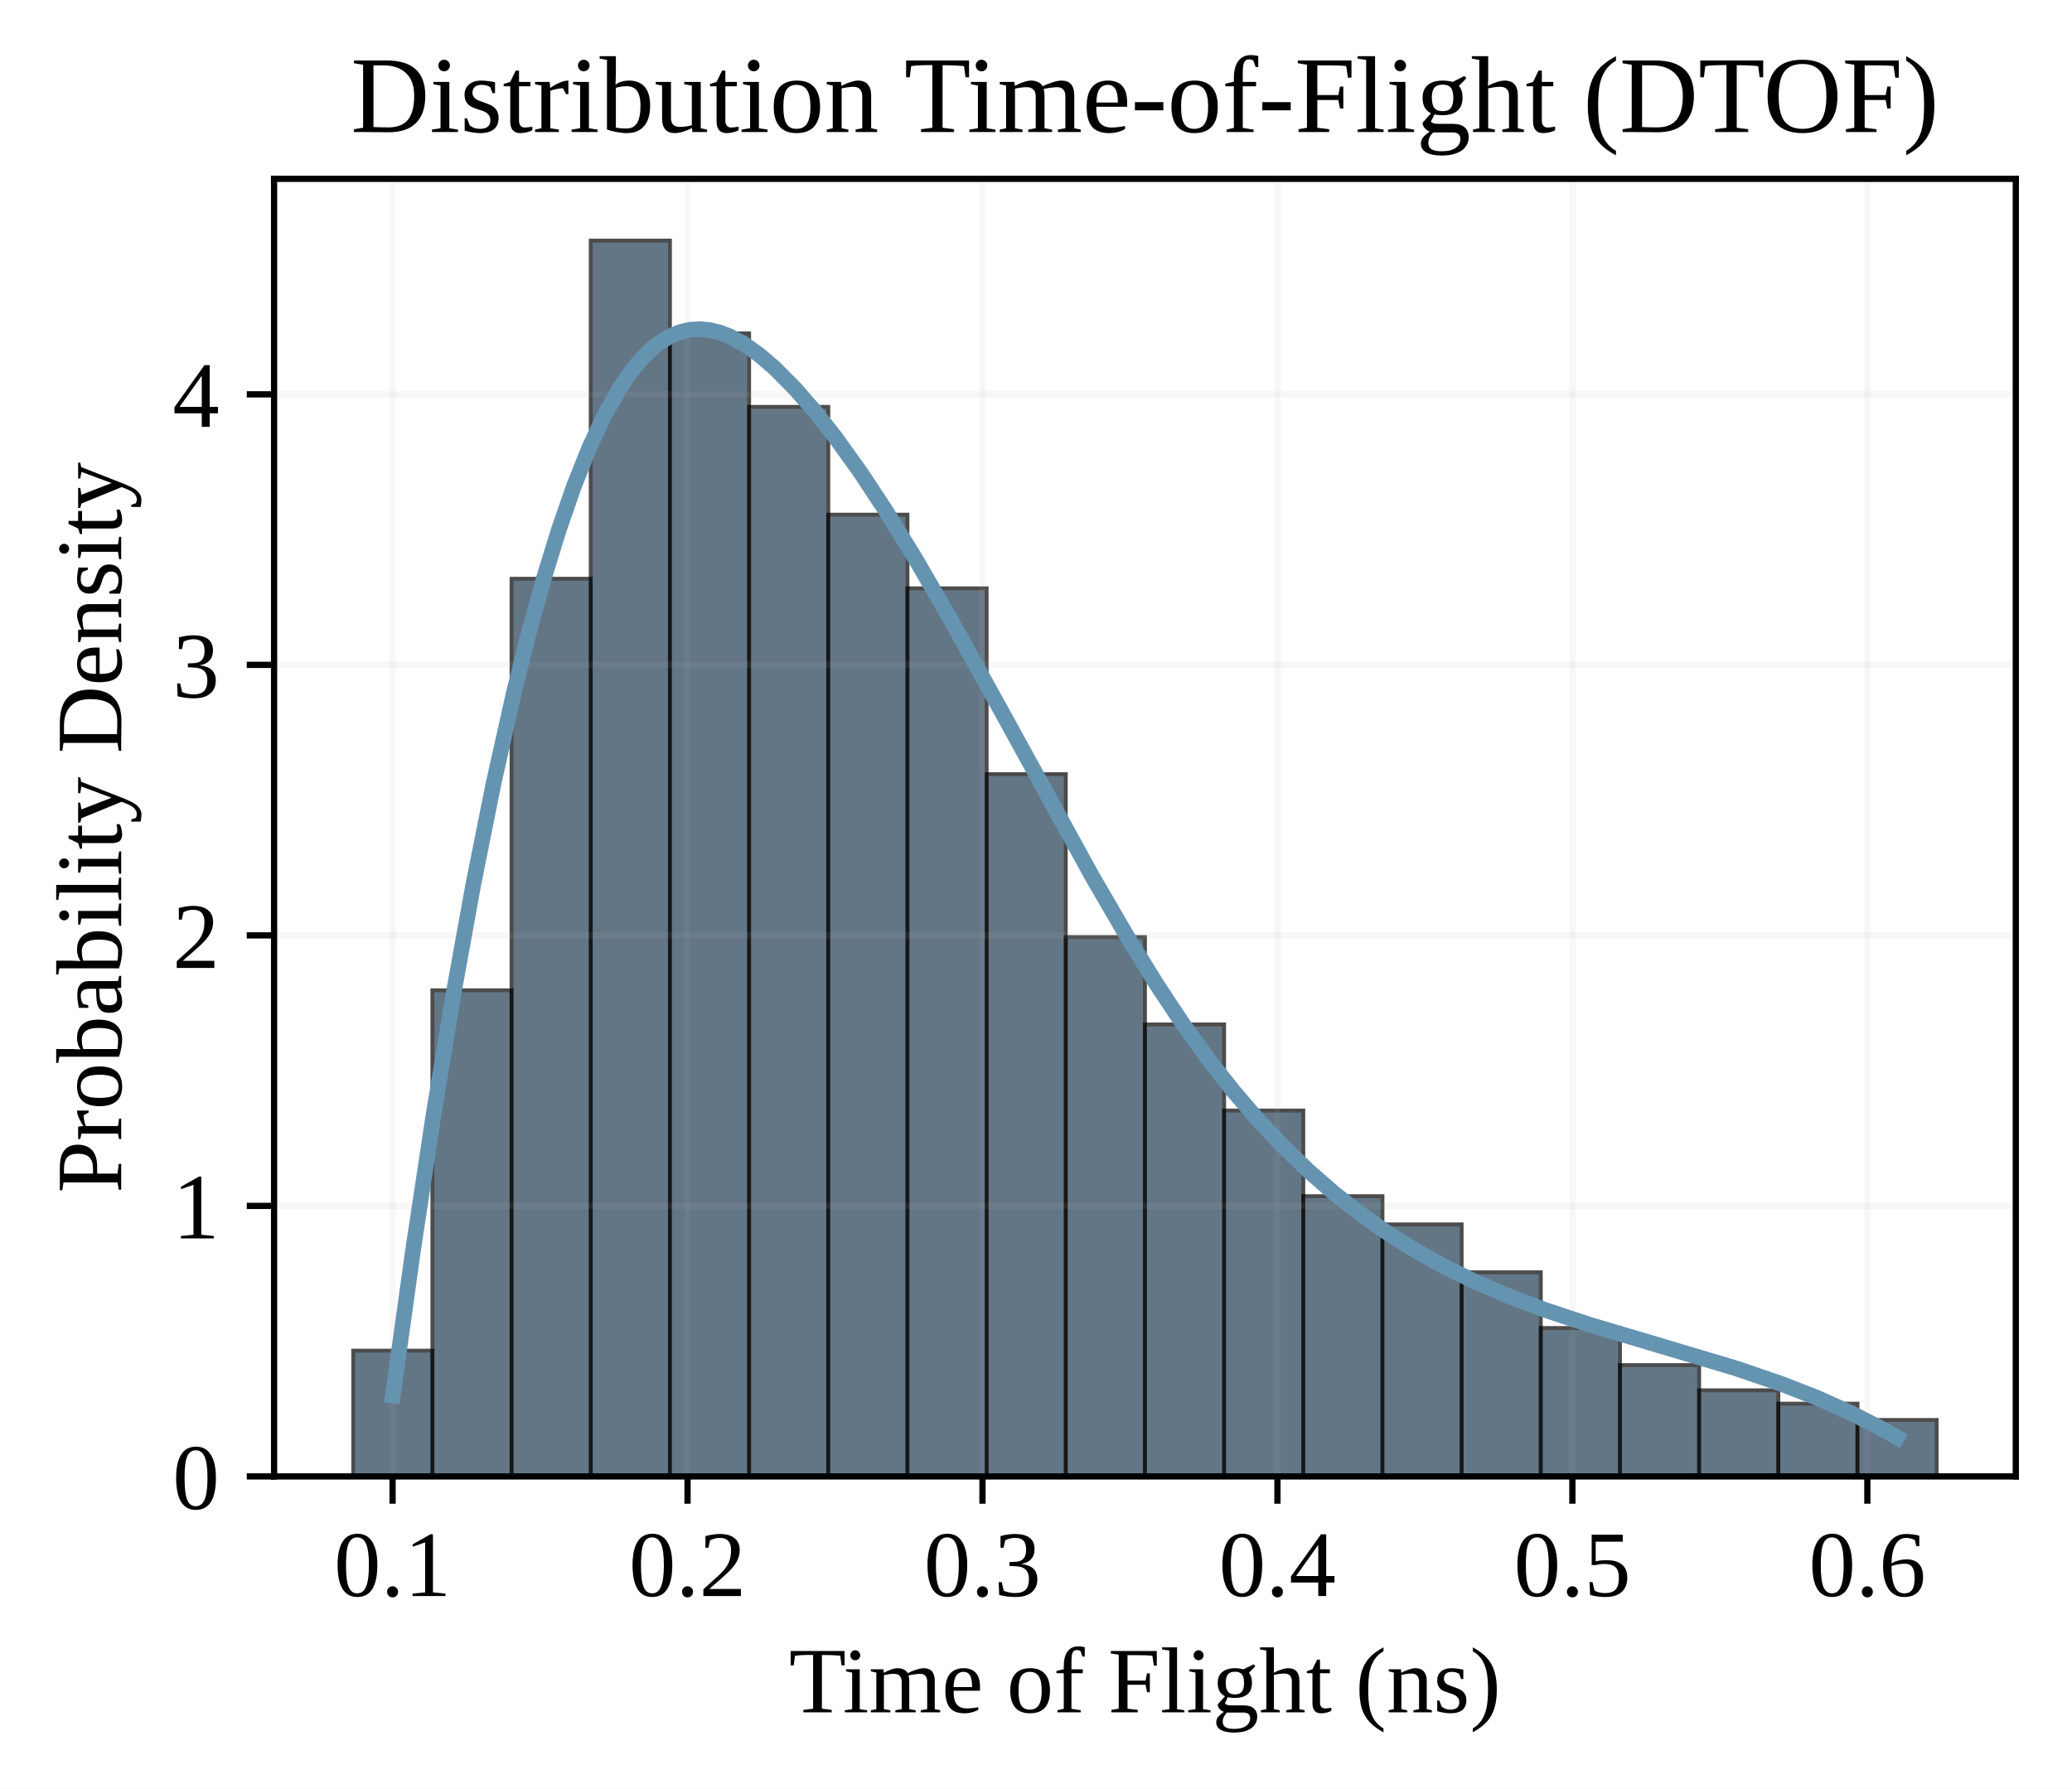
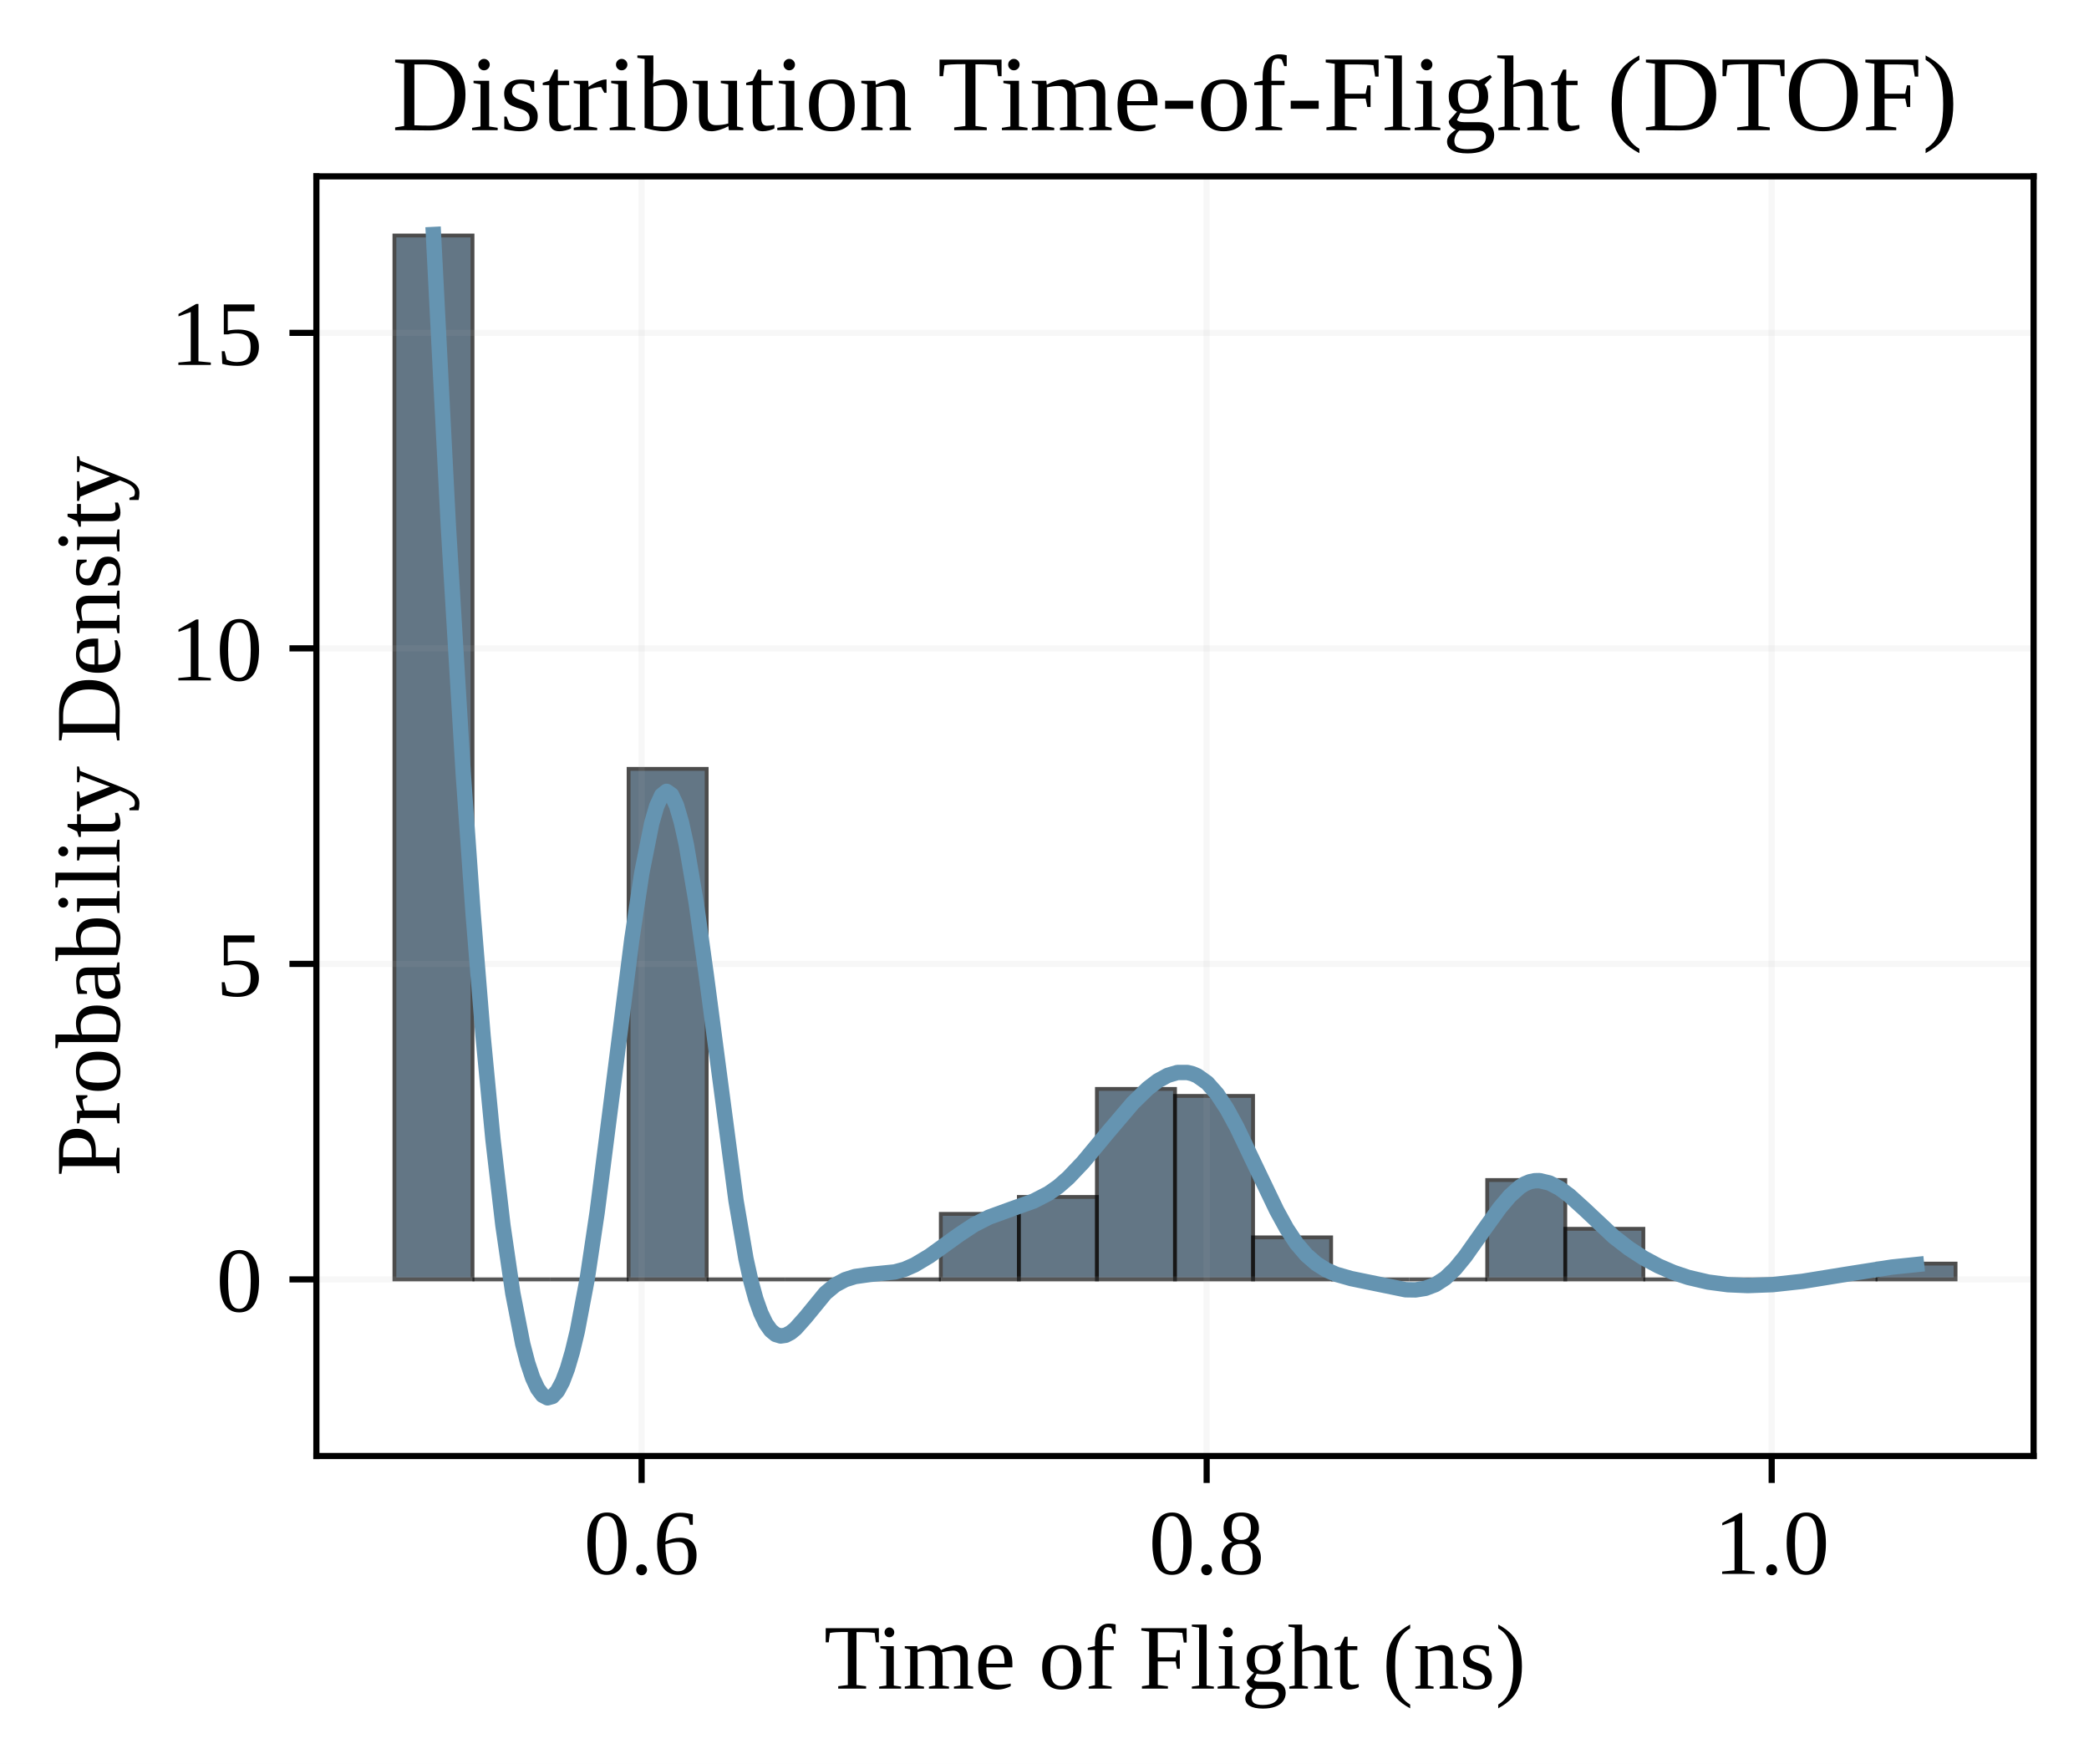
- <svg xmlns="http://www.w3.org/2000/svg" xmlns:xlink="http://www.w3.org/1999/xlink" width="265.522pt" height="229.262pt" viewBox="0 0 265.522 229.262" version="1.1">
+ <svg xmlns="http://www.w3.org/2000/svg" xmlns:xlink="http://www.w3.org/1999/xlink" width="271.522pt" height="229.262pt" viewBox="0 0 271.522 229.262" version="1.1">
  <defs>
    <style type="text/css">*{stroke-linejoin: round; stroke-linecap: butt}</style>
  </defs>
  <g id="figure_1">
    <g id="patch_1">
-       <path d="M 0 229.262  L 265.522 229.262  L 265.522 0  L 0 0  z " style="fill: #ffffff" />
+       <path d="M 0 229.262  L 271.522 229.262  L 271.522 0  L 0 0  z " style="fill: #ffffff" />
    </g>
    <g id="axes_1">
      <g id="patch_2">
-         <path d="M 35.122 189.241  L 258.322 189.241  L 258.322 22.921  L 35.122 22.921  z " style="fill: #ffffff" />
+         <path d="M 41.122 189.241  L 264.322 189.241  L 264.322 22.921  L 41.122 22.921  z " style="fill: #ffffff" />
      </g>
      <g id="patch_3">
-         <path d="M 45.267 189.241  L 55.413 189.241  L 55.413 173.121  L 45.267 173.121  z " clip-path="url(#p6ab7e8cb64)" style="fill: #213c51; opacity: 0.7; stroke: #000000; stroke-width: 0.5; stroke-linejoin: miter" />
+         <path d="M 51.267 166.288  L 61.413 166.288  L 61.413 30.612  L 51.267 30.612  z " clip-path="url(#p6f7cb1a899)" style="fill: #213c51; opacity: 0.7; stroke: #000000; stroke-width: 0.5; stroke-linejoin: miter" />
      </g>
      <g id="patch_4">
-         <path d="M 55.413 189.241  L 65.558 189.241  L 65.558 126.935  L 55.413 126.935  z " clip-path="url(#p6ab7e8cb64)" style="fill: #213c51; opacity: 0.7; stroke: #000000; stroke-width: 0.5; stroke-linejoin: miter" />
+         <path d="M 61.413 166.288  L 71.558 166.288  L 71.558 166.288  L 61.413 166.288  z " clip-path="url(#p6f7cb1a899)" style="fill: #213c51; opacity: 0.7; stroke: #000000; stroke-width: 0.5; stroke-linejoin: miter" />
      </g>
      <g id="patch_5">
-         <path d="M 65.558 189.241  L 75.704 189.241  L 75.704 74.184  L 65.558 74.184  z " clip-path="url(#p6ab7e8cb64)" style="fill: #213c51; opacity: 0.7; stroke: #000000; stroke-width: 0.5; stroke-linejoin: miter" />
+         <path d="M 71.558 166.288  L 81.704 166.288  L 81.704 166.288  L 71.558 166.288  z " clip-path="url(#p6f7cb1a899)" style="fill: #213c51; opacity: 0.7; stroke: #000000; stroke-width: 0.5; stroke-linejoin: miter" />
      </g>
      <g id="patch_6">
-         <path d="M 75.704 189.241  L 85.849 189.241  L 85.849 30.841  L 75.704 30.841  z " clip-path="url(#p6ab7e8cb64)" style="fill: #213c51; opacity: 0.7; stroke: #000000; stroke-width: 0.5; stroke-linejoin: miter" />
+         <path d="M 81.704 166.288  L 91.849 166.288  L 91.849 99.934  L 81.704 99.934  z " clip-path="url(#p6f7cb1a899)" style="fill: #213c51; opacity: 0.7; stroke: #000000; stroke-width: 0.5; stroke-linejoin: miter" />
      </g>
      <g id="patch_7">
-         <path d="M 85.849 189.241  L 95.995 189.241  L 95.995 42.733  L 85.849 42.733  z " clip-path="url(#p6ab7e8cb64)" style="fill: #213c51; opacity: 0.7; stroke: #000000; stroke-width: 0.5; stroke-linejoin: miter" />
+         <path d="M 91.849 166.288  L 101.995 166.288  L 101.995 166.288  L 91.849 166.288  z " clip-path="url(#p6f7cb1a899)" style="fill: #213c51; opacity: 0.7; stroke: #000000; stroke-width: 0.5; stroke-linejoin: miter" />
      </g>
      <g id="patch_8">
-         <path d="M 95.995 189.241  L 106.14 189.241  L 106.14 52.154  L 95.995 52.154  z " clip-path="url(#p6ab7e8cb64)" style="fill: #213c51; opacity: 0.7; stroke: #000000; stroke-width: 0.5; stroke-linejoin: miter" />
+         <path d="M 101.995 166.288  L 112.14 166.288  L 112.14 166.288  L 101.995 166.288  z " clip-path="url(#p6f7cb1a899)" style="fill: #213c51; opacity: 0.7; stroke: #000000; stroke-width: 0.5; stroke-linejoin: miter" />
      </g>
      <g id="patch_9">
-         <path d="M 106.14 189.241  L 116.286 189.241  L 116.286 65.968  L 106.14 65.968  z " clip-path="url(#p6ab7e8cb64)" style="fill: #213c51; opacity: 0.7; stroke: #000000; stroke-width: 0.5; stroke-linejoin: miter" />
+         <path d="M 112.14 166.288  L 122.286 166.288  L 122.286 166.288  L 112.14 166.288  z " clip-path="url(#p6f7cb1a899)" style="fill: #213c51; opacity: 0.7; stroke: #000000; stroke-width: 0.5; stroke-linejoin: miter" />
      </g>
      <g id="patch_10">
-         <path d="M 116.286 189.241  L 126.431 189.241  L 126.431 75.411  L 116.286 75.411  z " clip-path="url(#p6ab7e8cb64)" style="fill: #213c51; opacity: 0.7; stroke: #000000; stroke-width: 0.5; stroke-linejoin: miter" />
+         <path d="M 122.286 166.288  L 132.431 166.288  L 132.431 157.774  L 122.286 157.774  z " clip-path="url(#p6f7cb1a899)" style="fill: #213c51; opacity: 0.7; stroke: #000000; stroke-width: 0.5; stroke-linejoin: miter" />
      </g>
      <g id="patch_11">
-         <path d="M 126.431 189.241  L 136.576 189.241  L 136.576 99.228  L 126.431 99.228  z " clip-path="url(#p6ab7e8cb64)" style="fill: #213c51; opacity: 0.7; stroke: #000000; stroke-width: 0.5; stroke-linejoin: miter" />
+         <path d="M 132.431 166.288  L 142.576 166.288  L 142.576 155.574  L 132.431 155.574  z " clip-path="url(#p6f7cb1a899)" style="fill: #213c51; opacity: 0.7; stroke: #000000; stroke-width: 0.5; stroke-linejoin: miter" />
      </g>
      <g id="patch_12">
-         <path d="M 136.576 189.241  L 146.722 189.241  L 146.722 120.111  L 136.576 120.111  z " clip-path="url(#p6ab7e8cb64)" style="fill: #213c51; opacity: 0.7; stroke: #000000; stroke-width: 0.5; stroke-linejoin: miter" />
+         <path d="M 142.576 166.288  L 152.722 166.288  L 152.722 141.534  L 142.576 141.534  z " clip-path="url(#p6f7cb1a899)" style="fill: #213c51; opacity: 0.7; stroke: #000000; stroke-width: 0.5; stroke-linejoin: miter" />
      </g>
      <g id="patch_13">
-         <path d="M 146.722 189.241  L 156.867 189.241  L 156.867 131.312  L 146.722 131.312  z " clip-path="url(#p6ab7e8cb64)" style="fill: #213c51; opacity: 0.7; stroke: #000000; stroke-width: 0.5; stroke-linejoin: miter" />
+         <path d="M 152.722 166.288  L 162.867 166.288  L 162.867 142.44  L 152.722 142.44  z " clip-path="url(#p6f7cb1a899)" style="fill: #213c51; opacity: 0.7; stroke: #000000; stroke-width: 0.5; stroke-linejoin: miter" />
      </g>
      <g id="patch_14">
-         <path d="M 156.867 189.241  L 167.013 189.241  L 167.013 142.345  L 156.867 142.345  z " clip-path="url(#p6ab7e8cb64)" style="fill: #213c51; opacity: 0.7; stroke: #000000; stroke-width: 0.5; stroke-linejoin: miter" />
+         <path d="M 162.867 166.288  L 173.013 166.288  L 173.013 160.827  L 162.867 160.827  z " clip-path="url(#p6f7cb1a899)" style="fill: #213c51; opacity: 0.7; stroke: #000000; stroke-width: 0.5; stroke-linejoin: miter" />
      </g>
      <g id="patch_15">
-         <path d="M 167.013 189.241  L 177.158 189.241  L 177.158 153.324  L 167.013 153.324  z " clip-path="url(#p6ab7e8cb64)" style="fill: #213c51; opacity: 0.7; stroke: #000000; stroke-width: 0.5; stroke-linejoin: miter" />
+         <path d="M 173.013 166.288  L 183.158 166.288  L 183.158 166.288  L 173.013 166.288  z " clip-path="url(#p6f7cb1a899)" style="fill: #213c51; opacity: 0.7; stroke: #000000; stroke-width: 0.5; stroke-linejoin: miter" />
      </g>
      <g id="patch_16">
-         <path d="M 177.158 189.241  L 187.304 189.241  L 187.304 156.939  L 177.158 156.939  z " clip-path="url(#p6ab7e8cb64)" style="fill: #213c51; opacity: 0.7; stroke: #000000; stroke-width: 0.5; stroke-linejoin: miter" />
+         <path d="M 183.158 166.288  L 193.304 166.288  L 193.304 166.288  L 183.158 166.288  z " clip-path="url(#p6f7cb1a899)" style="fill: #213c51; opacity: 0.7; stroke: #000000; stroke-width: 0.5; stroke-linejoin: miter" />
      </g>
      <g id="patch_17">
-         <path d="M 187.304 189.241  L 197.449 189.241  L 197.449 163.078  L 187.304 163.078  z " clip-path="url(#p6ab7e8cb64)" style="fill: #213c51; opacity: 0.7; stroke: #000000; stroke-width: 0.5; stroke-linejoin: miter" />
+         <path d="M 193.304 166.288  L 203.449 166.288  L 203.449 153.374  L 193.304 153.374  z " clip-path="url(#p6f7cb1a899)" style="fill: #213c51; opacity: 0.7; stroke: #000000; stroke-width: 0.5; stroke-linejoin: miter" />
      </g>
      <g id="patch_18">
-         <path d="M 197.449 189.241  L 207.595 189.241  L 207.595 170.22  L 197.449 170.22  z " clip-path="url(#p6ab7e8cb64)" style="fill: #213c51; opacity: 0.7; stroke: #000000; stroke-width: 0.5; stroke-linejoin: miter" />
+         <path d="M 203.449 166.288  L 213.595 166.288  L 213.595 159.714  L 203.449 159.714  z " clip-path="url(#p6f7cb1a899)" style="fill: #213c51; opacity: 0.7; stroke: #000000; stroke-width: 0.5; stroke-linejoin: miter" />
      </g>
      <g id="patch_19">
-         <path d="M 207.595 189.241  L 217.74 189.241  L 217.74 174.976  L 207.595 174.976  z " clip-path="url(#p6ab7e8cb64)" style="fill: #213c51; opacity: 0.7; stroke: #000000; stroke-width: 0.5; stroke-linejoin: miter" />
+         <path d="M 213.595 166.288  L 223.74 166.288  L 223.74 166.288  L 213.595 166.288  z " clip-path="url(#p6f7cb1a899)" style="fill: #213c51; opacity: 0.7; stroke: #000000; stroke-width: 0.5; stroke-linejoin: miter" />
      </g>
      <g id="patch_20">
-         <path d="M 217.74 189.241  L 227.886 189.241  L 227.886 178.206  L 217.74 178.206  z " clip-path="url(#p6ab7e8cb64)" style="fill: #213c51; opacity: 0.7; stroke: #000000; stroke-width: 0.5; stroke-linejoin: miter" />
+         <path d="M 223.74 166.288  L 233.886 166.288  L 233.886 166.288  L 223.74 166.288  z " clip-path="url(#p6f7cb1a899)" style="fill: #213c51; opacity: 0.7; stroke: #000000; stroke-width: 0.5; stroke-linejoin: miter" />
      </g>
      <g id="patch_21">
-         <path d="M 227.886 189.241  L 238.031 189.241  L 238.031 179.917  L 227.886 179.917  z " clip-path="url(#p6ab7e8cb64)" style="fill: #213c51; opacity: 0.7; stroke: #000000; stroke-width: 0.5; stroke-linejoin: miter" />
+         <path d="M 233.886 166.288  L 244.031 166.288  L 244.031 166.288  L 233.886 166.288  z " clip-path="url(#p6f7cb1a899)" style="fill: #213c51; opacity: 0.7; stroke: #000000; stroke-width: 0.5; stroke-linejoin: miter" />
      </g>
      <g id="patch_22">
-         <path d="M 238.031 189.241  L 248.176 189.241  L 248.176 182.007  L 238.031 182.007  z " clip-path="url(#p6ab7e8cb64)" style="fill: #213c51; opacity: 0.7; stroke: #000000; stroke-width: 0.5; stroke-linejoin: miter" />
+         <path d="M 244.031 166.288  L 254.176 166.288  L 254.176 164.236  L 244.031 164.236  z " clip-path="url(#p6f7cb1a899)" style="fill: #213c51; opacity: 0.7; stroke: #000000; stroke-width: 0.5; stroke-linejoin: miter" />
      </g>
      <g id="matplotlib.axis_1">
        <g id="xtick_1">
          <g id="line2d_1">
-             <path d="M 50.308 189.241  L 50.308 22.921  " clip-path="url(#p6ab7e8cb64)" style="fill: none; stroke: #b0b0b0; stroke-opacity: 0.1; stroke-width: 0.8; stroke-linecap: square" />
+             <path d="M 83.394 189.241  L 83.394 22.921  " clip-path="url(#p6f7cb1a899)" style="fill: none; stroke: #b0b0b0; stroke-opacity: 0.1; stroke-width: 0.8; stroke-linecap: square" />
          </g>
          <g id="line2d_2">
            <defs>
-               <path id="m3e3178888d" d="M 0 0  L 0 3.5  " style="stroke: #000000; stroke-width: 0.8" />
+               <path id="m4571942f71" d="M 0 0  L 0 3.5  " style="stroke: #000000; stroke-width: 0.8" />
            </defs>
            <g>
-               <use xlink:href="#m3e3178888d" x="50.308" y="189.241" style="stroke: #000000; stroke-width: 0.8" />
+               <use xlink:href="#m4571942f71" x="83.394" y="189.241" style="stroke: #000000; stroke-width: 0.8" />
            </g>
          </g>
          <g id="text_1">
-             <text style="font: 12px 'Times New Roman', 'Times', serif; text-anchor: middle" x="50.308" y="204.574" transform="rotate(-0 50.3077 204.5737)">0.1</text>
+             <text style="font: 12px 'Times New Roman', 'Times', serif; text-anchor: middle" x="83.394" y="204.574" transform="rotate(-0 83.3941 204.5737)">0.6</text>
          </g>
        </g>
        <g id="xtick_2">
          <g id="line2d_3">
-             <path d="M 88.106 189.241  L 88.106 22.921  " clip-path="url(#p6ab7e8cb64)" style="fill: none; stroke: #b0b0b0; stroke-opacity: 0.1; stroke-width: 0.8; stroke-linecap: square" />
+             <path d="M 156.837 189.241  L 156.837 22.921  " clip-path="url(#p6f7cb1a899)" style="fill: none; stroke: #b0b0b0; stroke-opacity: 0.1; stroke-width: 0.8; stroke-linecap: square" />
          </g>
          <g id="line2d_4">
            <g>
-               <use xlink:href="#m3e3178888d" x="88.106" y="189.241" style="stroke: #000000; stroke-width: 0.8" />
+               <use xlink:href="#m4571942f71" x="156.837" y="189.241" style="stroke: #000000; stroke-width: 0.8" />
            </g>
          </g>
          <g id="text_2">
-             <text style="font: 12px 'Times New Roman', 'Times', serif; text-anchor: middle" x="88.106" y="204.574" transform="rotate(-0 88.10552 204.5737)">0.2</text>
+             <text style="font: 12px 'Times New Roman', 'Times', serif; text-anchor: middle" x="156.837" y="204.574" transform="rotate(-0 156.8366 204.5737)">0.8</text>
          </g>
        </g>
        <g id="xtick_3">
          <g id="line2d_5">
-             <path d="M 125.903 189.241  L 125.903 22.921  " clip-path="url(#p6ab7e8cb64)" style="fill: none; stroke: #b0b0b0; stroke-opacity: 0.1; stroke-width: 0.8; stroke-linecap: square" />
+             <path d="M 230.279 189.241  L 230.279 22.921  " clip-path="url(#p6f7cb1a899)" style="fill: none; stroke: #b0b0b0; stroke-opacity: 0.1; stroke-width: 0.8; stroke-linecap: square" />
          </g>
          <g id="line2d_6">
            <g>
-               <use xlink:href="#m3e3178888d" x="125.903" y="189.241" style="stroke: #000000; stroke-width: 0.8" />
+               <use xlink:href="#m4571942f71" x="230.279" y="189.241" style="stroke: #000000; stroke-width: 0.8" />
            </g>
          </g>
          <g id="text_3">
-             <text style="font: 12px 'Times New Roman', 'Times', serif; text-anchor: middle" x="125.903" y="204.574" transform="rotate(-0 125.9033 204.5737)">0.3</text>
-           </g>
-         </g>
-         <g id="xtick_4">
-           <g id="line2d_7">
-             <path d="M 163.701 189.241  L 163.701 22.921  " clip-path="url(#p6ab7e8cb64)" style="fill: none; stroke: #b0b0b0; stroke-opacity: 0.1; stroke-width: 0.8; stroke-linecap: square" />
-           </g>
-           <g id="line2d_8">
-             <g>
-               <use xlink:href="#m3e3178888d" x="163.701" y="189.241" style="stroke: #000000; stroke-width: 0.8" />
-             </g>
-           </g>
-           <g id="text_4">
-             <text style="font: 12px 'Times New Roman', 'Times', serif; text-anchor: middle" x="163.701" y="204.574" transform="rotate(-0 163.7012 204.5737)">0.4</text>
-           </g>
-         </g>
-         <g id="xtick_5">
-           <g id="line2d_9">
-             <path d="M 201.499 189.241  L 201.499 22.921  " clip-path="url(#p6ab7e8cb64)" style="fill: none; stroke: #b0b0b0; stroke-opacity: 0.1; stroke-width: 0.8; stroke-linecap: square" />
-           </g>
-           <g id="line2d_10">
-             <g>
-               <use xlink:href="#m3e3178888d" x="201.499" y="189.241" style="stroke: #000000; stroke-width: 0.8" />
-             </g>
-           </g>
-           <g id="text_5">
-             <text style="font: 12px 'Times New Roman', 'Times', serif; text-anchor: middle" x="201.499" y="204.574" transform="rotate(-0 201.499 204.5737)">0.5</text>
-           </g>
-         </g>
-         <g id="xtick_6">
-           <g id="line2d_11">
-             <path d="M 239.297 189.241  L 239.297 22.921  " clip-path="url(#p6ab7e8cb64)" style="fill: none; stroke: #b0b0b0; stroke-opacity: 0.1; stroke-width: 0.8; stroke-linecap: square" />
-           </g>
-           <g id="line2d_12">
-             <g>
-               <use xlink:href="#m3e3178888d" x="239.297" y="189.241" style="stroke: #000000; stroke-width: 0.8" />
-             </g>
-           </g>
-           <g id="text_6">
-             <text style="font: 12px 'Times New Roman', 'Times', serif; text-anchor: middle" x="239.297" y="204.574" transform="rotate(-0 239.2968 204.5737)">0.6</text>
-           </g>
-         </g>
-         <g id="text_7">
-           <text style="font: 12px 'Times New Roman', 'Times', serif; text-anchor: middle" x="146.722" y="219.473" transform="rotate(-0 146.7219 219.4731)">Time of Flight (ns)</text>
+             <text style="font: 12px 'Times New Roman', 'Times', serif; text-anchor: middle" x="230.279" y="204.574" transform="rotate(-0 230.279 204.5737)">1.0</text>
+           </g>
+         </g>
+         <g id="text_4">
+           <text style="font: 12px 'Times New Roman', 'Times', serif; text-anchor: middle" x="152.722" y="219.473" transform="rotate(-0 152.7219 219.4731)">Time of Flight (ns)</text>
        </g>
      </g>
      <g id="matplotlib.axis_2">
        <g id="ytick_1">
+           <g id="line2d_7">
+             <path d="M 41.122 166.288  L 264.322 166.288  " clip-path="url(#p6f7cb1a899)" style="fill: none; stroke: #b0b0b0; stroke-opacity: 0.1; stroke-width: 0.8; stroke-linecap: square" />
+           </g>
+           <g id="line2d_8">
+             <defs>
+               <path id="m57790bb27e" d="M 0 0  L -3.5 0  " style="stroke: #000000; stroke-width: 0.8" />
+             </defs>
+             <g>
+               <use xlink:href="#m57790bb27e" x="41.122" y="166.288" style="stroke: #000000; stroke-width: 0.8" />
+             </g>
+           </g>
+           <g id="text_5">
+             <text style="font: 12px 'Times New Roman', 'Times', serif; text-anchor: end" x="34.122" y="170.454" transform="rotate(-0 34.12188 170.4541)">0</text>
+           </g>
+         </g>
+         <g id="ytick_2">
+           <g id="line2d_9">
+             <path d="M 41.122 125.279  L 264.322 125.279  " clip-path="url(#p6f7cb1a899)" style="fill: none; stroke: #b0b0b0; stroke-opacity: 0.1; stroke-width: 0.8; stroke-linecap: square" />
+           </g>
+           <g id="line2d_10">
+             <g>
+               <use xlink:href="#m57790bb27e" x="41.122" y="125.279" style="stroke: #000000; stroke-width: 0.8" />
+             </g>
+           </g>
+           <g id="text_6">
+             <text style="font: 12px 'Times New Roman', 'Times', serif; text-anchor: end" x="34.122" y="129.446" transform="rotate(-0 34.12188 129.4456)">5</text>
+           </g>
+         </g>
+         <g id="ytick_3">
+           <g id="line2d_11">
+             <path d="M 41.122 84.271  L 264.322 84.271  " clip-path="url(#p6f7cb1a899)" style="fill: none; stroke: #b0b0b0; stroke-opacity: 0.1; stroke-width: 0.8; stroke-linecap: square" />
+           </g>
+           <g id="line2d_12">
+             <g>
+               <use xlink:href="#m57790bb27e" x="41.122" y="84.271" style="stroke: #000000; stroke-width: 0.8" />
+             </g>
+           </g>
+           <g id="text_7">
+             <text style="font: 12px 'Times New Roman', 'Times', serif; text-anchor: end" x="34.122" y="88.437" transform="rotate(-0 34.12188 88.43719)">10</text>
+           </g>
+         </g>
+         <g id="ytick_4">
          <g id="line2d_13">
-             <path d="M 35.122 189.241  L 258.322 189.241  " clip-path="url(#p6ab7e8cb64)" style="fill: none; stroke: #b0b0b0; stroke-opacity: 0.1; stroke-width: 0.8; stroke-linecap: square" />
+             <path d="M 41.122 43.262  L 264.322 43.262  " clip-path="url(#p6f7cb1a899)" style="fill: none; stroke: #b0b0b0; stroke-opacity: 0.1; stroke-width: 0.8; stroke-linecap: square" />
          </g>
          <g id="line2d_14">
-             <defs>
-               <path id="m9c8520900d" d="M 0 0  L -3.5 0  " style="stroke: #000000; stroke-width: 0.8" />
-             </defs>
-             <g>
-               <use xlink:href="#m9c8520900d" x="35.122" y="189.241" style="stroke: #000000; stroke-width: 0.8" />
+             <g>
+               <use xlink:href="#m57790bb27e" x="41.122" y="43.262" style="stroke: #000000; stroke-width: 0.8" />
            </g>
          </g>
          <g id="text_8">
-             <text style="font: 12px 'Times New Roman', 'Times', serif; text-anchor: end" x="28.122" y="193.407" transform="rotate(-0 28.12187 193.4075)">0</text>
-           </g>
-         </g>
-         <g id="ytick_2">
-           <g id="line2d_15">
-             <path d="M 35.122 154.567  L 258.322 154.567  " clip-path="url(#p6ab7e8cb64)" style="fill: none; stroke: #b0b0b0; stroke-opacity: 0.1; stroke-width: 0.8; stroke-linecap: square" />
-           </g>
-           <g id="line2d_16">
-             <g>
-               <use xlink:href="#m9c8520900d" x="35.122" y="154.567" style="stroke: #000000; stroke-width: 0.8" />
-             </g>
-           </g>
-           <g id="text_9">
-             <text style="font: 12px 'Times New Roman', 'Times', serif; text-anchor: end" x="28.122" y="158.733" transform="rotate(-0 28.12187 158.7334)">1</text>
-           </g>
-         </g>
-         <g id="ytick_3">
-           <g id="line2d_17">
-             <path d="M 35.122 119.893  L 258.322 119.893  " clip-path="url(#p6ab7e8cb64)" style="fill: none; stroke: #b0b0b0; stroke-opacity: 0.1; stroke-width: 0.8; stroke-linecap: square" />
-           </g>
-           <g id="line2d_18">
-             <g>
-               <use xlink:href="#m9c8520900d" x="35.122" y="119.893" style="stroke: #000000; stroke-width: 0.8" />
-             </g>
-           </g>
-           <g id="text_10">
-             <text style="font: 12px 'Times New Roman', 'Times', serif; text-anchor: end" x="28.122" y="124.059" transform="rotate(-0 28.12187 124.0592)">2</text>
-           </g>
-         </g>
-         <g id="ytick_4">
-           <g id="line2d_19">
-             <path d="M 35.122 85.219  L 258.322 85.219  " clip-path="url(#p6ab7e8cb64)" style="fill: none; stroke: #b0b0b0; stroke-opacity: 0.1; stroke-width: 0.8; stroke-linecap: square" />
-           </g>
-           <g id="line2d_20">
-             <g>
-               <use xlink:href="#m9c8520900d" x="35.122" y="85.219" style="stroke: #000000; stroke-width: 0.8" />
-             </g>
-           </g>
-           <g id="text_11">
-             <text style="font: 12px 'Times New Roman', 'Times', serif; text-anchor: end" x="28.122" y="89.385" transform="rotate(-0 28.12187 89.3851)">3</text>
-           </g>
-         </g>
-         <g id="ytick_5">
-           <g id="line2d_21">
-             <path d="M 35.122 50.545  L 258.322 50.545  " clip-path="url(#p6ab7e8cb64)" style="fill: none; stroke: #b0b0b0; stroke-opacity: 0.1; stroke-width: 0.8; stroke-linecap: square" />
-           </g>
-           <g id="line2d_22">
-             <g>
-               <use xlink:href="#m9c8520900d" x="35.122" y="50.545" style="stroke: #000000; stroke-width: 0.8" />
-             </g>
-           </g>
-           <g id="text_12">
-             <text style="font: 12px 'Times New Roman', 'Times', serif; text-anchor: end" x="28.122" y="54.711" transform="rotate(-0 28.12187 54.71097)">4</text>
-           </g>
-         </g>
-         <g id="text_13">
+             <text style="font: 12px 'Times New Roman', 'Times', serif; text-anchor: end" x="34.122" y="47.429" transform="rotate(-0 34.12188 47.42874)">15</text>
+           </g>
+         </g>
+         <g id="text_9">
          <text style="font: 12px 'Times New Roman', 'Times', serif; text-anchor: middle" x="15.533" y="106.081" transform="rotate(-90 15.5325 106.0812)">Probability Density</text>
        </g>
      </g>
-       <g id="line2d_23">
-         <path d="M 50.34 178.864  L 52.919 160.342  L 55.498 143.264  L 58.076 127.61  L 60.655 113.356  L 63.234 100.48  L 65.813 88.961  L 67.747 81.198  L 69.681 74.176  L 71.615 67.886  L 73.549 62.319  L 75.483 57.464  L 77.417 53.314  L 79.351 49.858  L 80.641 47.935  L 81.93 46.312  L 83.219 44.979  L 84.509 43.922  L 85.798 43.128  L 87.088 42.582  L 88.377 42.272  L 89.666 42.184  L 90.956 42.305  L 92.245 42.621  L 93.535 43.118  L 95.469 44.176  L 97.403 45.567  L 99.337 47.246  L 101.916 49.854  L 104.494 52.815  L 107.073 56.092  L 110.297 60.589  L 113.52 65.472  L 117.388 71.757  L 121.901 79.542  L 128.348 91.195  L 139.953 112.314  L 144.465 120.081  L 148.334 126.345  L 151.557 131.207  L 154.781 135.689  L 158.004 139.795  L 161.228 143.548  L 164.451 146.966  L 167.674 150.073  L 170.898 152.888  L 174.121 155.432  L 177.345 157.727  L 181.213 160.181  L 185.081 162.342  L 188.949 164.246  L 193.462 166.191  L 197.975 167.894  L 203.777 169.82  L 212.158 172.309  L 222.473 175.392  L 228.276 177.374  L 232.789 179.14  L 237.301 181.164  L 241.17 183.149  L 243.104 184.24  L 243.104 184.24  " clip-path="url(#p6ab7e8cb64)" style="fill: none; stroke: #6594b1; stroke-width: 2; stroke-linecap: square" />
+       <g id="line2d_15">
+         <path d="M 56.34 30.481  L 58.274 68.358  L 60.208 100.48  L 61.498 118.779  L 62.787 134.641  L 64.076 148.115  L 65.366 159.249  L 66.655 168.09  L 67.945 174.688  L 68.589 177.16  L 69.234 179.09  L 69.879 180.482  L 70.523 181.344  L 71.168 181.681  L 71.813 181.5  L 72.457 180.805  L 73.102 179.604  L 73.747 177.902  L 74.391 175.706  L 75.036 173.02  L 76.326 166.208  L 77.615 157.566  L 79.549 142.408  L 82.128 122.042  L 83.417 113.484  L 84.707 107.011  L 85.351 104.792  L 85.996 103.375  L 86.641 102.856  L 87.285 103.312  L 87.93 104.697  L 88.575 106.907  L 89.219 109.84  L 90.509 117.455  L 91.798 126.713  L 95.666 156.055  L 96.956 163.594  L 97.601 166.506  L 98.245 168.847  L 98.89 170.664  L 99.535 172.006  L 100.179 172.917  L 100.824 173.447  L 101.469 173.641  L 102.113 173.548  L 102.758 173.213  L 103.403 172.685  L 104.692 171.235  L 107.271 168.083  L 108.56 167.014  L 109.85 166.322  L 111.139 165.917  L 113.073 165.645  L 116.297 165.32  L 117.586 164.969  L 118.875 164.402  L 120.81 163.245  L 124.678 160.462  L 126.612 159.184  L 128.546 158.198  L 131.125 157.259  L 134.348 156.106  L 136.282 155.11  L 137.572 154.209  L 138.861 153.079  L 140.795 151.038  L 144.019 147.151  L 147.242 143.363  L 149.176 141.477  L 150.465 140.489  L 151.755 139.778  L 153.044 139.396  L 154.334 139.395  L 154.978 139.553  L 155.623 139.826  L 156.912 140.743  L 158.202 142.197  L 159.491 144.171  L 160.781 146.542  L 163.359 151.94  L 165.938 157.321  L 167.228 159.67  L 168.517 161.617  L 169.806 163.12  L 171.096 164.243  L 172.385 165.056  L 173.674 165.626  L 175.609 166.179  L 182.7 167.634  L 183.99 167.653  L 185.279 167.449  L 186.568 166.96  L 187.858 166.122  L 189.147 164.886  L 190.437 163.312  L 193.015 159.657  L 194.949 156.972  L 196.239 155.447  L 197.528 154.282  L 198.173 153.874  L 198.818 153.602  L 199.462 153.465  L 200.107 153.452  L 201.396 153.756  L 202.686 154.426  L 203.975 155.374  L 205.909 157.127  L 209.777 160.759  L 211.711 162.253  L 213.646 163.512  L 215.58 164.551  L 217.514 165.386  L 219.448 166.035  L 222.027 166.637  L 224.605 166.975  L 227.184 167.086  L 230.408 166.966  L 234.276 166.542  L 240.078 165.602  L 245.88 164.689  L 249.104 164.355  L 249.104 164.355  " clip-path="url(#p6f7cb1a899)" style="fill: none; stroke: #6594b1; stroke-width: 2; stroke-linecap: square" />
      </g>
      <g id="patch_23">
-         <path d="M 35.122 189.241  L 35.122 22.921  " style="fill: none; stroke: #000000; stroke-width: 0.8; stroke-linejoin: miter; stroke-linecap: square" />
+         <path d="M 41.122 189.241  L 41.122 22.921  " style="fill: none; stroke: #000000; stroke-width: 0.8; stroke-linejoin: miter; stroke-linecap: square" />
      </g>
      <g id="patch_24">
-         <path d="M 258.322 189.241  L 258.322 22.921  " style="fill: none; stroke: #000000; stroke-width: 0.8; stroke-linejoin: miter; stroke-linecap: square" />
+         <path d="M 264.322 189.241  L 264.322 22.921  " style="fill: none; stroke: #000000; stroke-width: 0.8; stroke-linejoin: miter; stroke-linecap: square" />
      </g>
      <g id="patch_25">
-         <path d="M 35.122 189.241  L 258.322 189.241  " style="fill: none; stroke: #000000; stroke-width: 0.8; stroke-linejoin: miter; stroke-linecap: square" />
+         <path d="M 41.122 189.241  L 264.322 189.241  " style="fill: none; stroke: #000000; stroke-width: 0.8; stroke-linejoin: miter; stroke-linecap: square" />
      </g>
      <g id="patch_26">
-         <path d="M 35.122 22.921  L 258.322 22.921  " style="fill: none; stroke: #000000; stroke-width: 0.8; stroke-linejoin: miter; stroke-linecap: square" />
-       </g>
-       <g id="text_14">
-         <text style="font: 14px 'Times New Roman', 'Times', serif; text-anchor: middle" x="146.722" y="16.921" transform="rotate(-0 146.7219 16.92125)">Distribution Time-of-Flight (DTOF)</text>
+         <path d="M 41.122 22.921  L 264.322 22.921  " style="fill: none; stroke: #000000; stroke-width: 0.8; stroke-linejoin: miter; stroke-linecap: square" />
+       </g>
+       <g id="text_10">
+         <text style="font: 14px 'Times New Roman', 'Times', serif; text-anchor: middle" x="152.722" y="16.921" transform="rotate(-0 152.7219 16.92125)">Distribution Time-of-Flight (DTOF)</text>
      </g>
    </g>
  </g>
  <defs>
-     <clipPath id="p6ab7e8cb64">
-       <rect x="35.122" y="22.921" width="223.2" height="166.32" />
+     <clipPath id="p6f7cb1a899">
+       <rect x="41.122" y="22.921" width="223.2" height="166.32" />
    </clipPath>
  </defs>
</svg>
